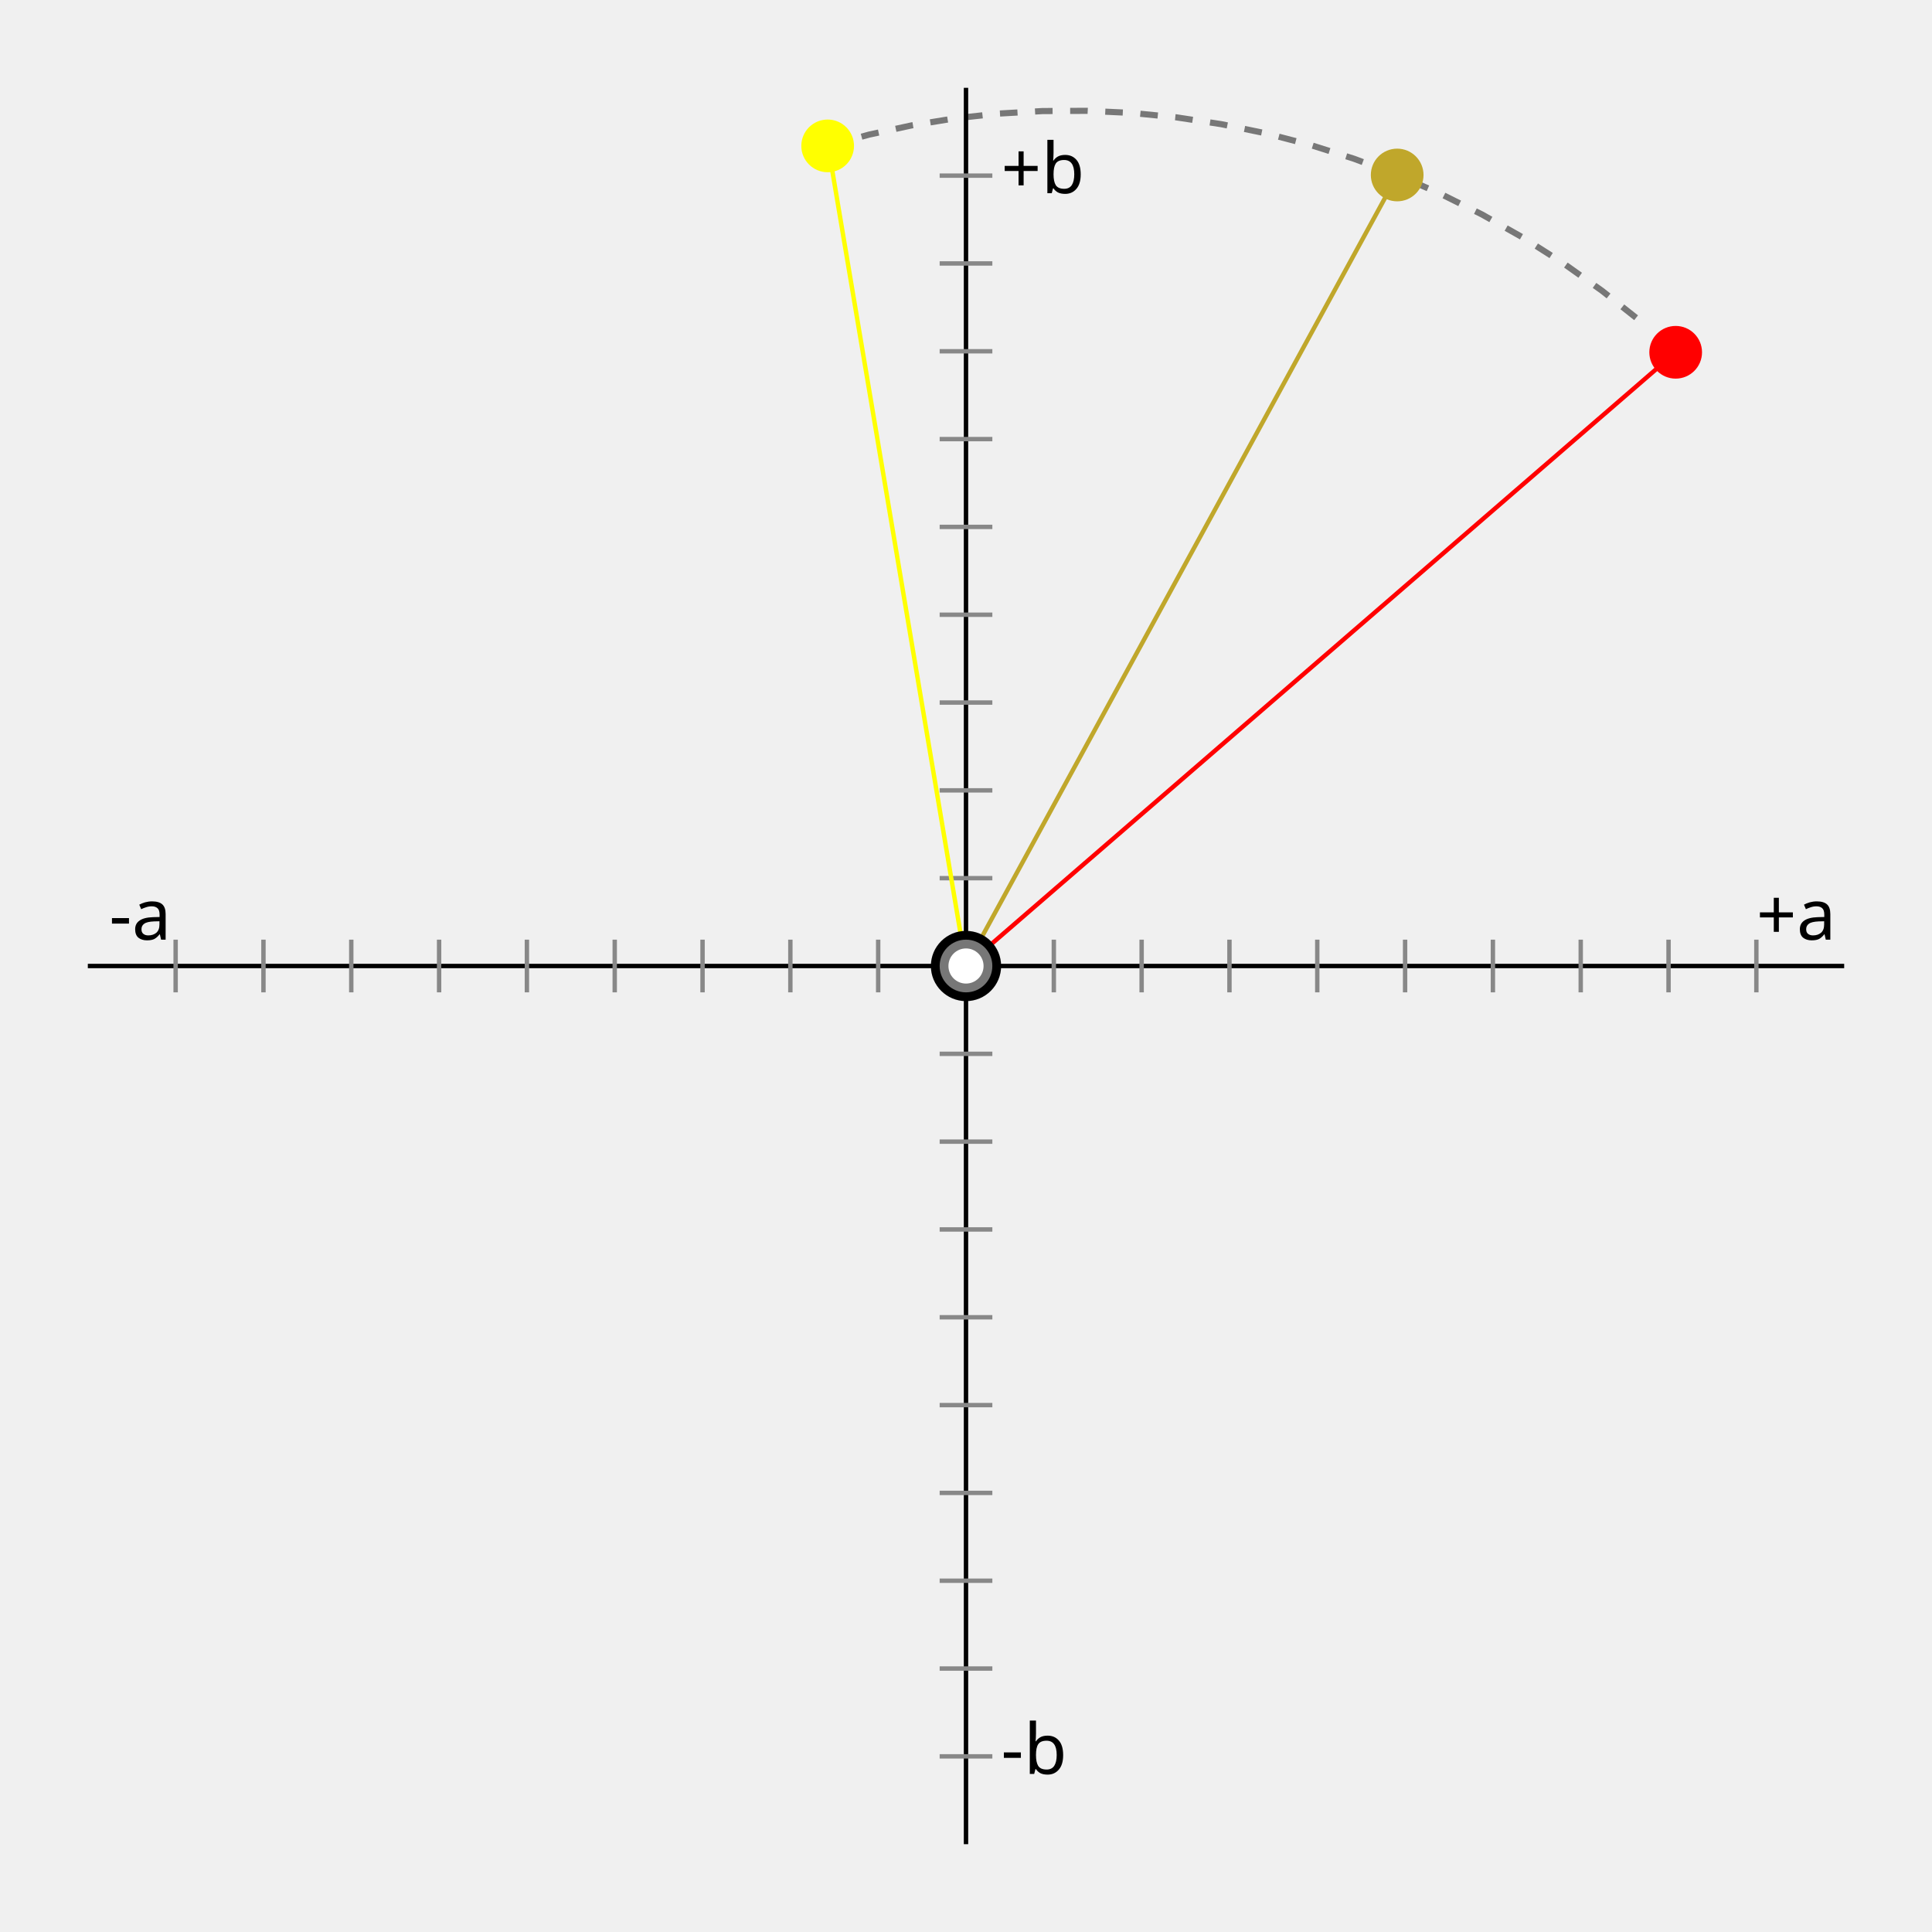
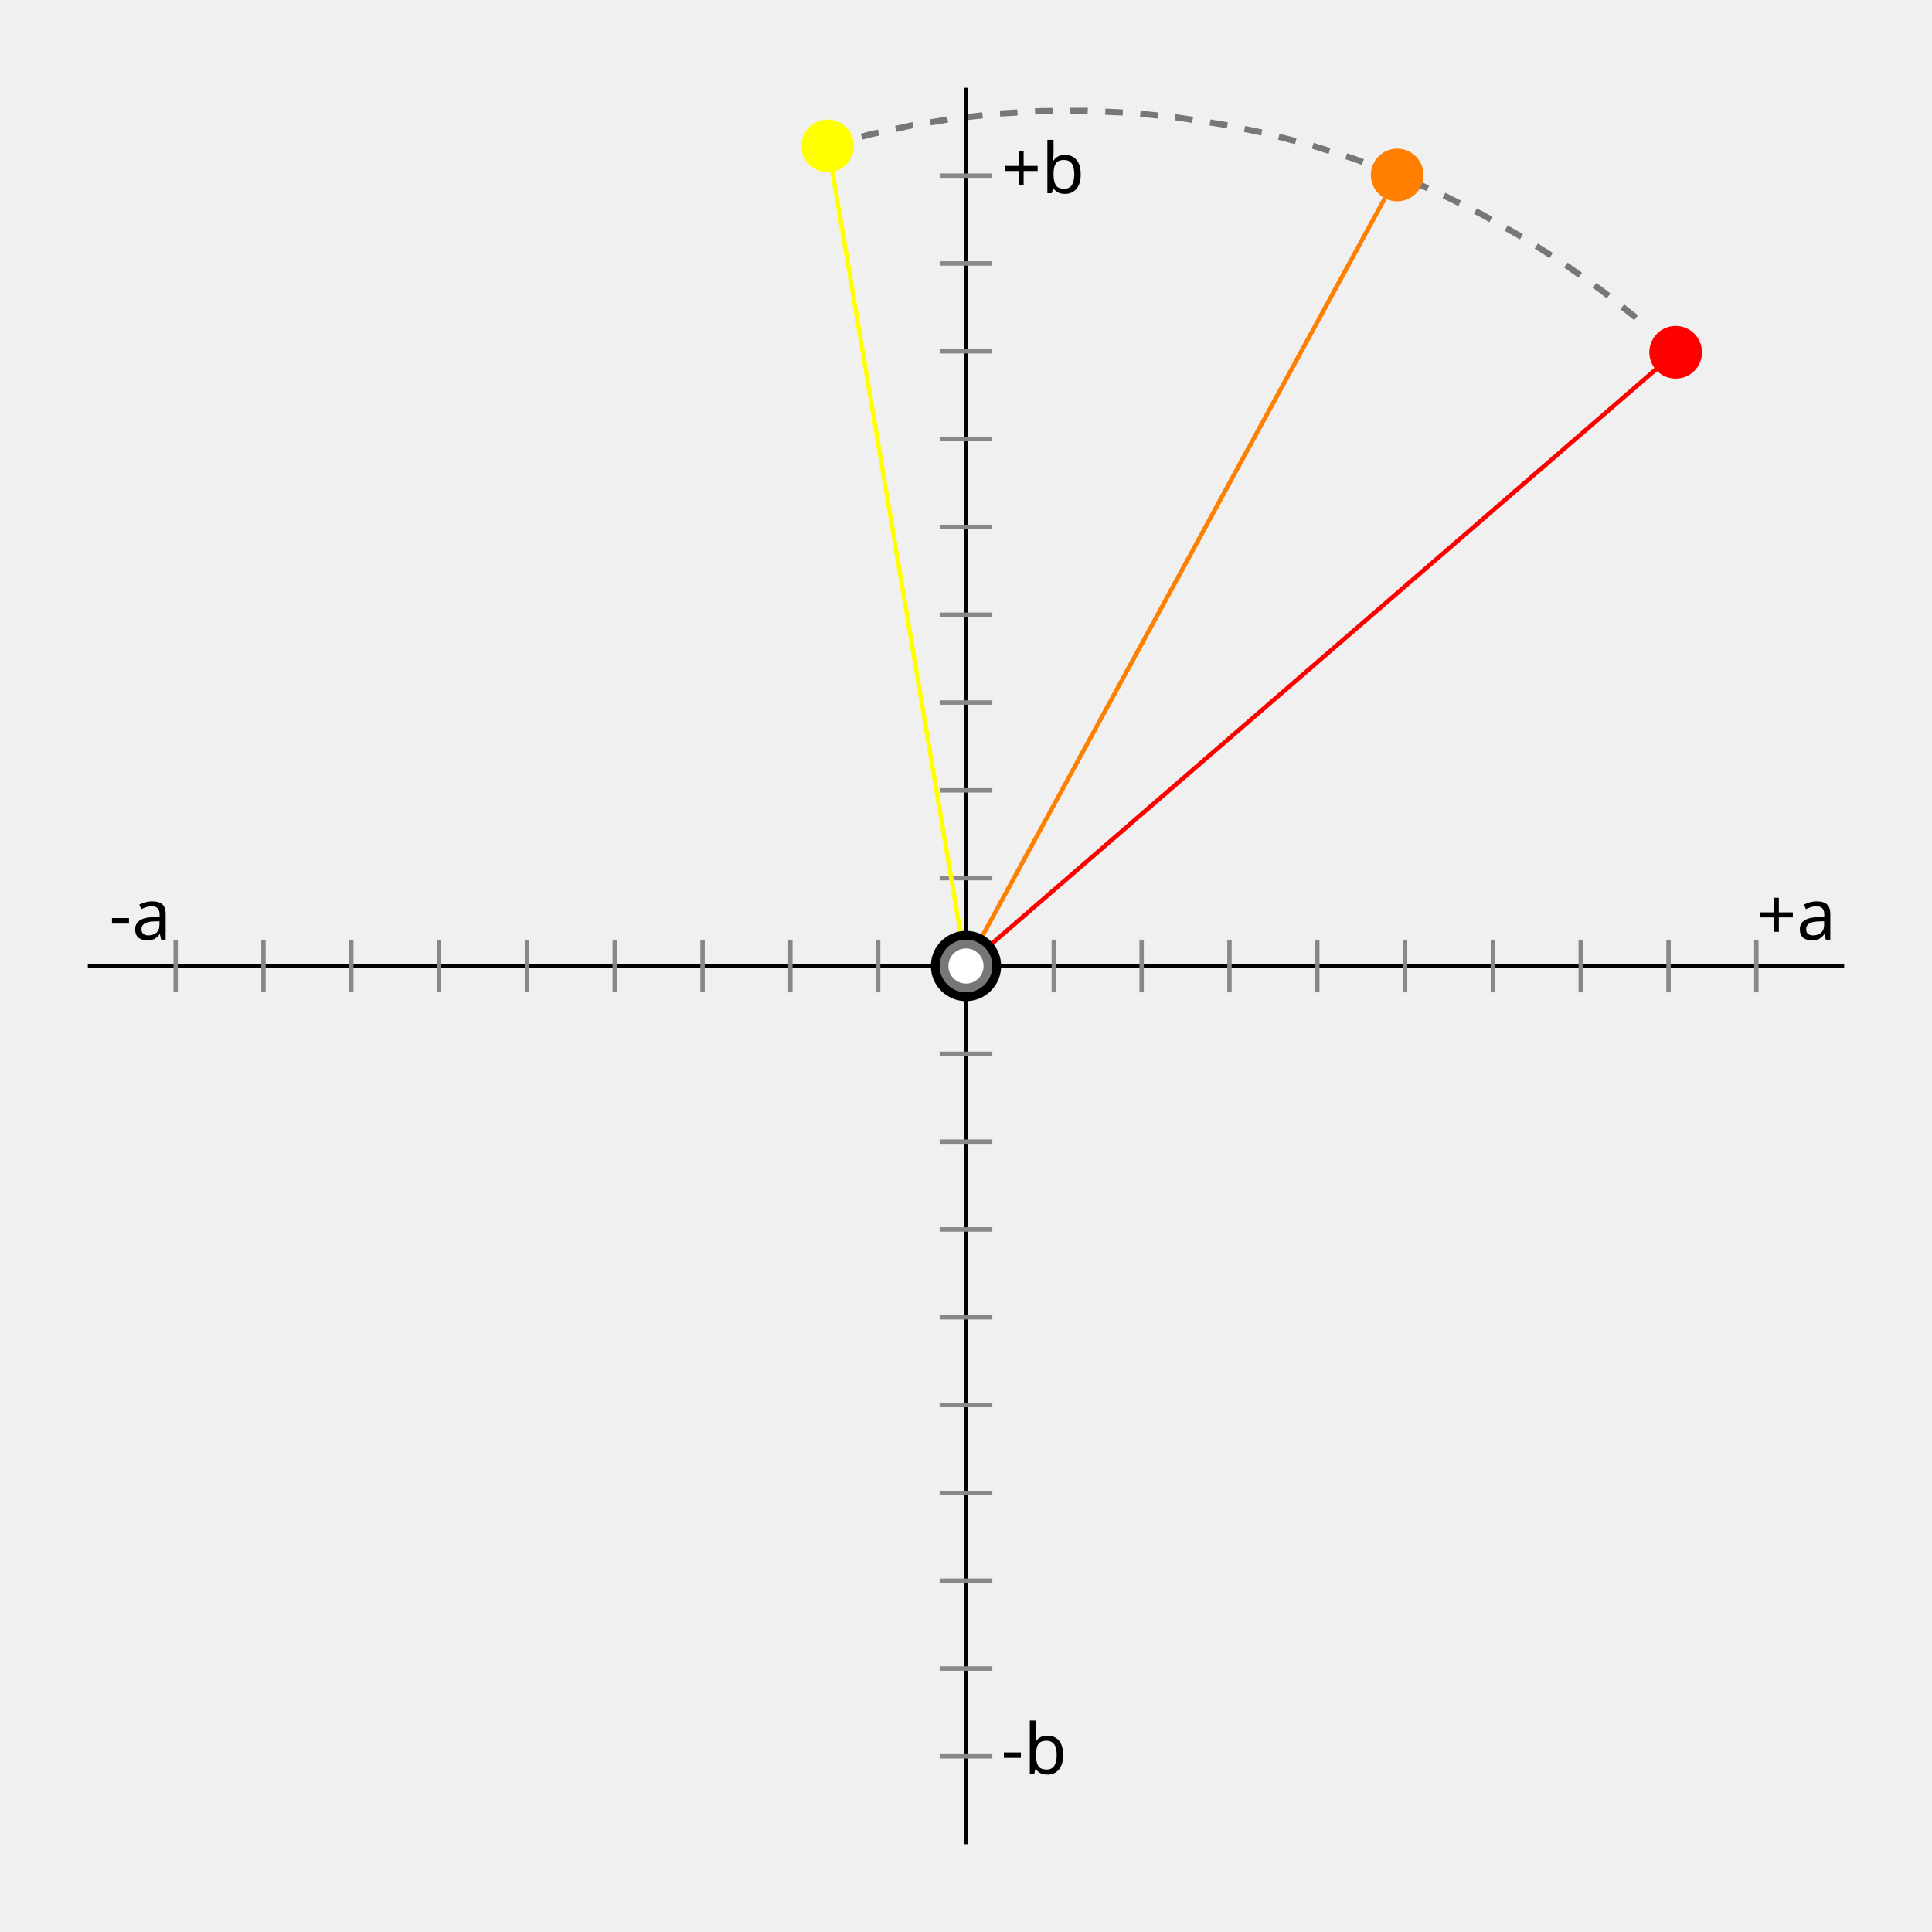
<svg xmlns="http://www.w3.org/2000/svg" viewBox="-110 -110 220 220" overflow="visible">
  <g fill="none" stroke="black" stroke-width="0.5">
    <polyline stroke="#777" stroke-width="0.7" stroke-dasharray="2" points="-15.753,-93.388 -11.019,-94.675 -6.194,-95.721 -1.291,-96.519 3.678,-97.064 8.699,-97.353 13.759,-97.38 18.844,-97.143 23.941,-96.639 29.036,-95.866 34.113,-94.824 39.16,-93.511 44.161,-91.93 49.102,-90.079 53.969,-87.963 58.747,-85.583 63.422,-82.944 67.98,-80.049 72.407,-76.903 76.689,-73.513" />



​<polyline points="0 -100 0 100" />
    <polyline points="-100 0 100 0" />
    <g stroke="#888">
      <path d="M-3,-90 h6 M-3,-80 h6 M-3,-70 h6 M-3,-60 h6 M-3,-50 h6 M-3,-40 h6 M-3,-30 h6 M-3,-20 h6 M-3,-10 h6 M-3,10 h6 M-3,20 h6 M-3,30 h6 M-3,40 h6 M-3,50 h6 M-3,60 h6 M-3,70 h6 M-3,80 h6 M-3,90 h6" />
      <path d="M90,-3 v6 M80,-3 v6 M70,-3 v6 M60,-3 v6 M50,-3 v6 M40,-3 v6 M30,-3 v6 M20,-3 v6 M10,-3 v6 M-10,-3 v6 M-20,-3 v6 M-30,-3 v6 M-40,-3 v6 M-50,-3 v6 M-60,-3 v6 M-70,-3 v6 M-80,-3 v6 M-90,-3 v6" />
    </g>
    <polyline stroke="red" points="0,0 80.82,-69.89" />
    <polyline stroke="yellow" points="0,0 -15.7,-93.39" />
-     <polyline stroke="rgb(75.36% 65.63% 16.98%)" points="0,0 49.1,-90.0" />
+     <polyline stroke="rgb(104.376% 50.37% -30.964%)" points="0,0 49.1,-90.0" />
  </g>
  <g stroke="none" stroke-width="0.5">
    <circle r="3" cx="80.812" cy="-69.885" fill="red" />
    <circle r="3" cx="-15.753" cy="-93.388" fill="yellow" />
-     <circle r="3" cx="49.099" cy="-90.074" fill="rgb(75.36% 65.63% 16.98%)" />
+     <circle r="3" cx="49.099" cy="-90.074" fill="rgb(104.376% 50.37% -30.964%)" />
  </g>
  <circle r="4" />
  <circle r="3" fill="#777" />
  <circle r="2" fill="#fff" />
  <g font-family="sans-serif" font-size="6pt">
    <text x="90" y="-3">+a</text>
    <text x="-90.5" y="-3" text-anchor="end">-a</text>
    <text x="4" y="92">-b</text>
    <text x="4" y="-88">+b</text>
  </g>
</svg>
